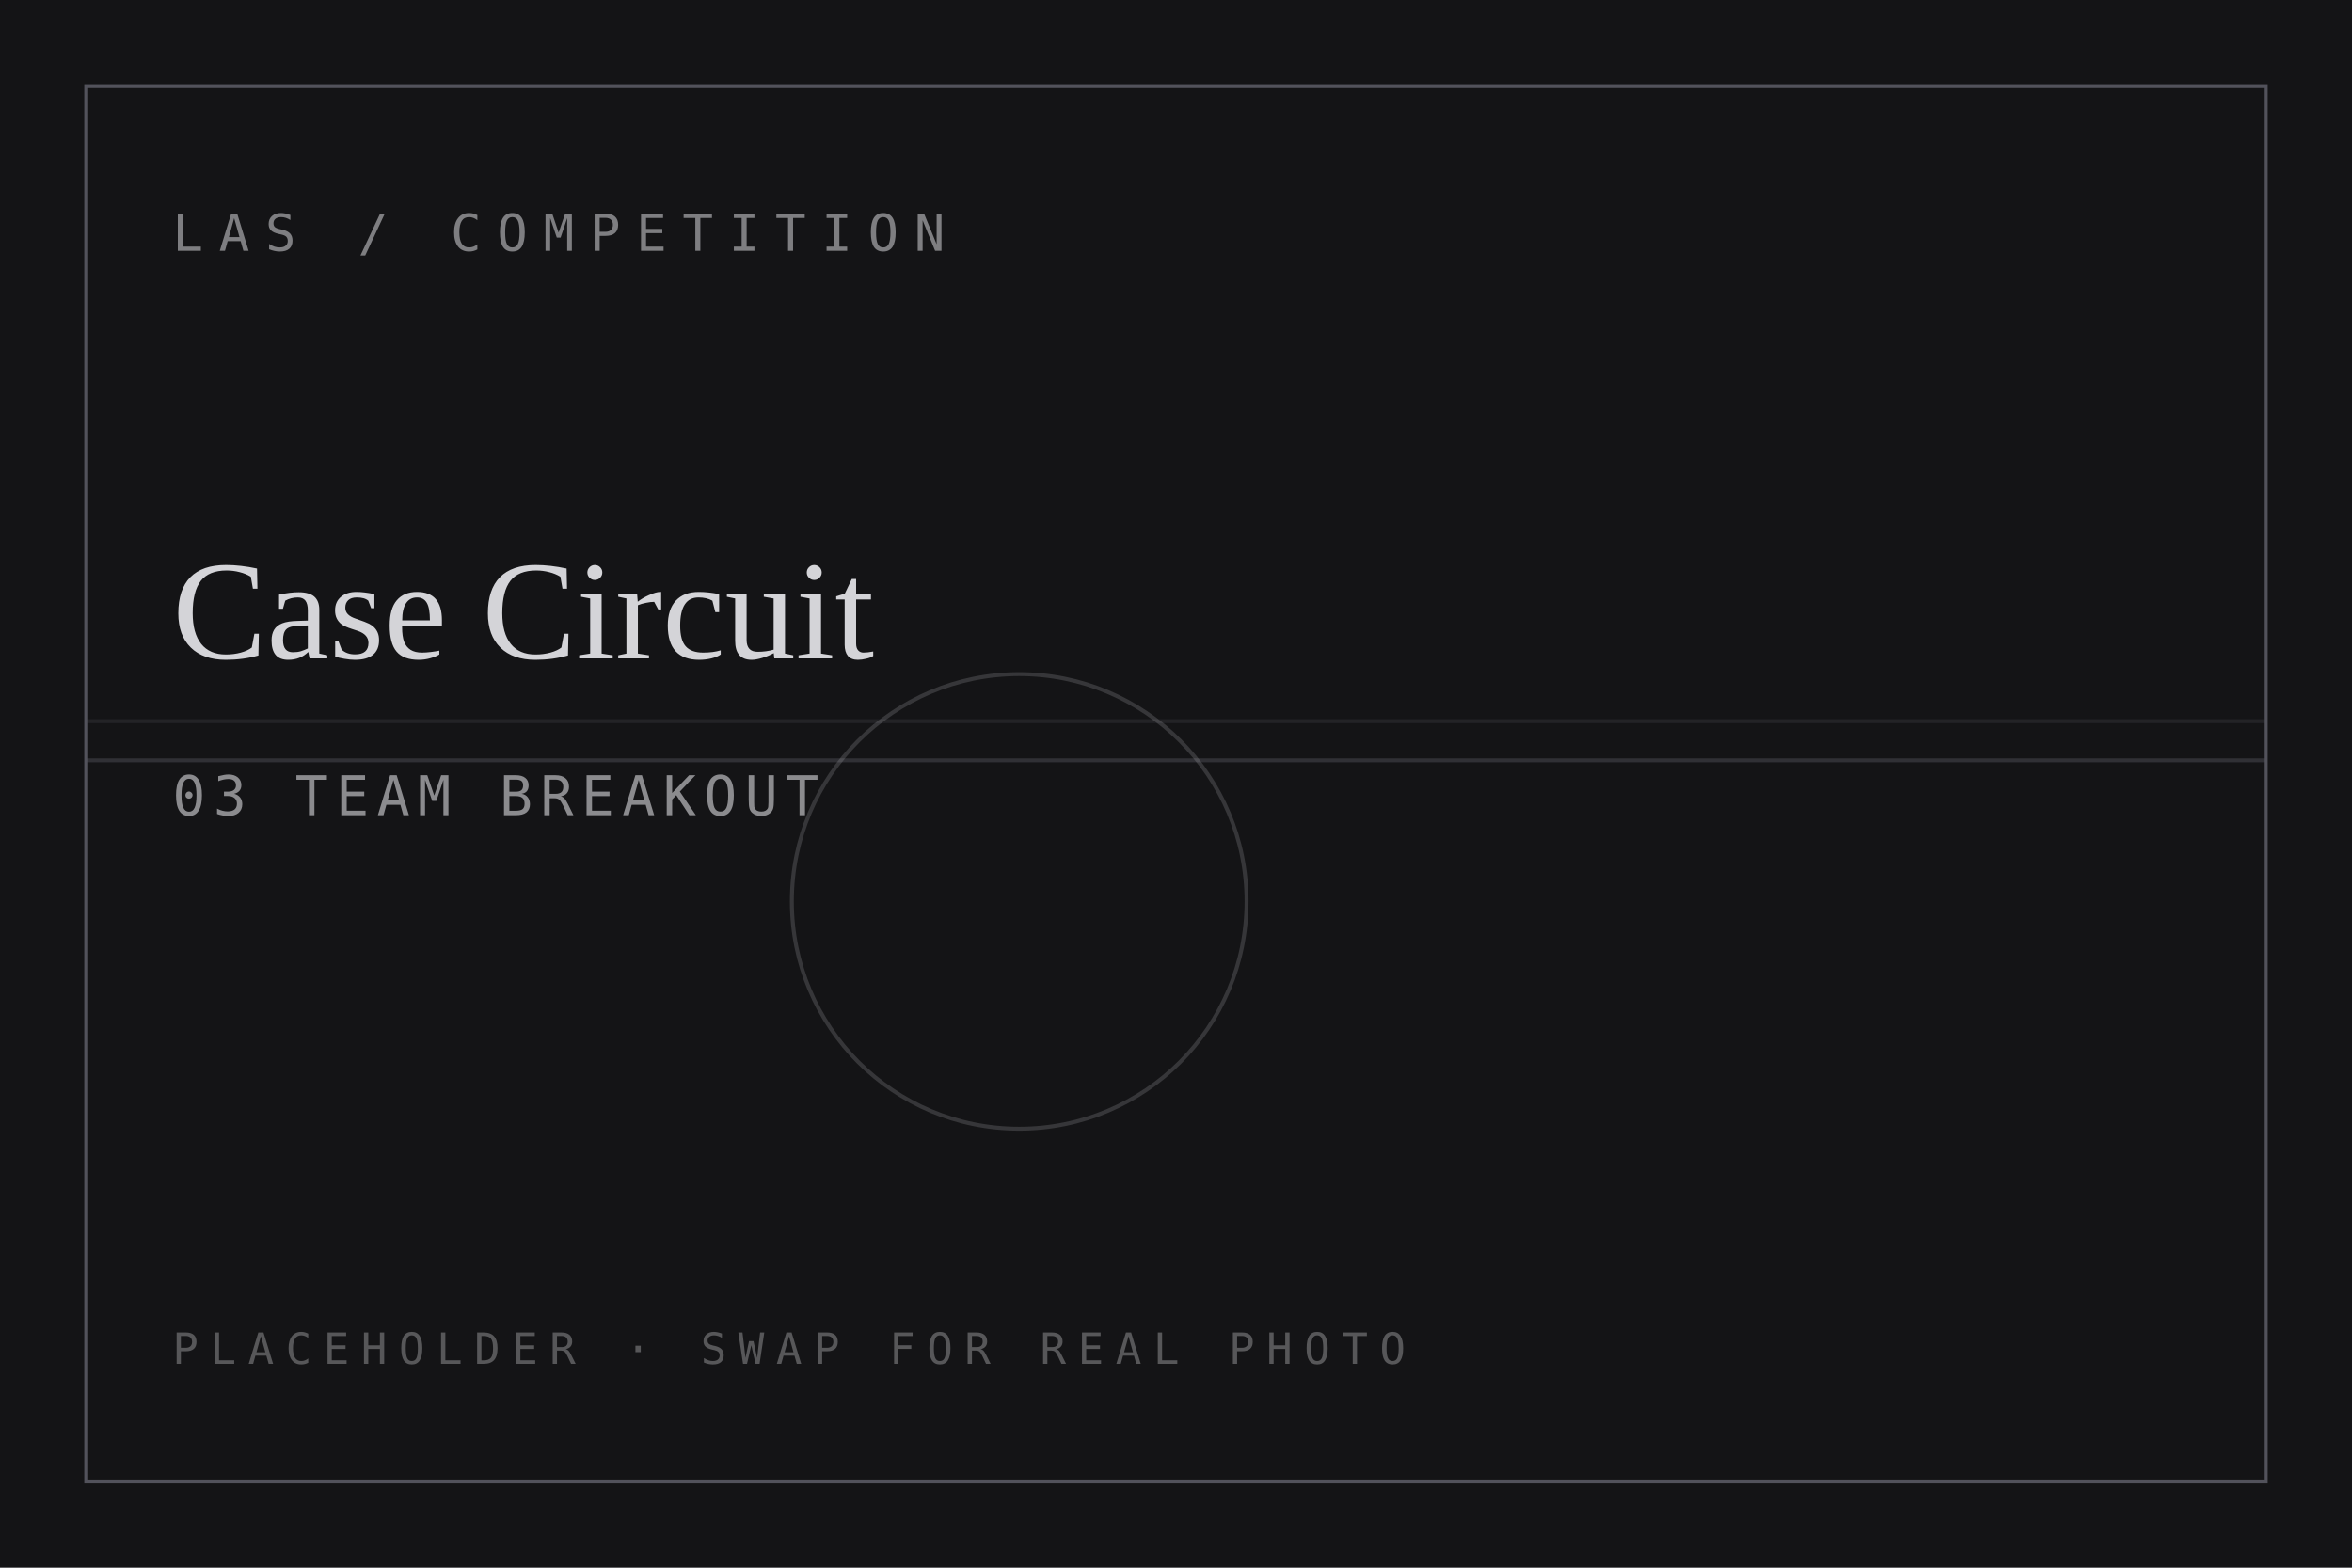
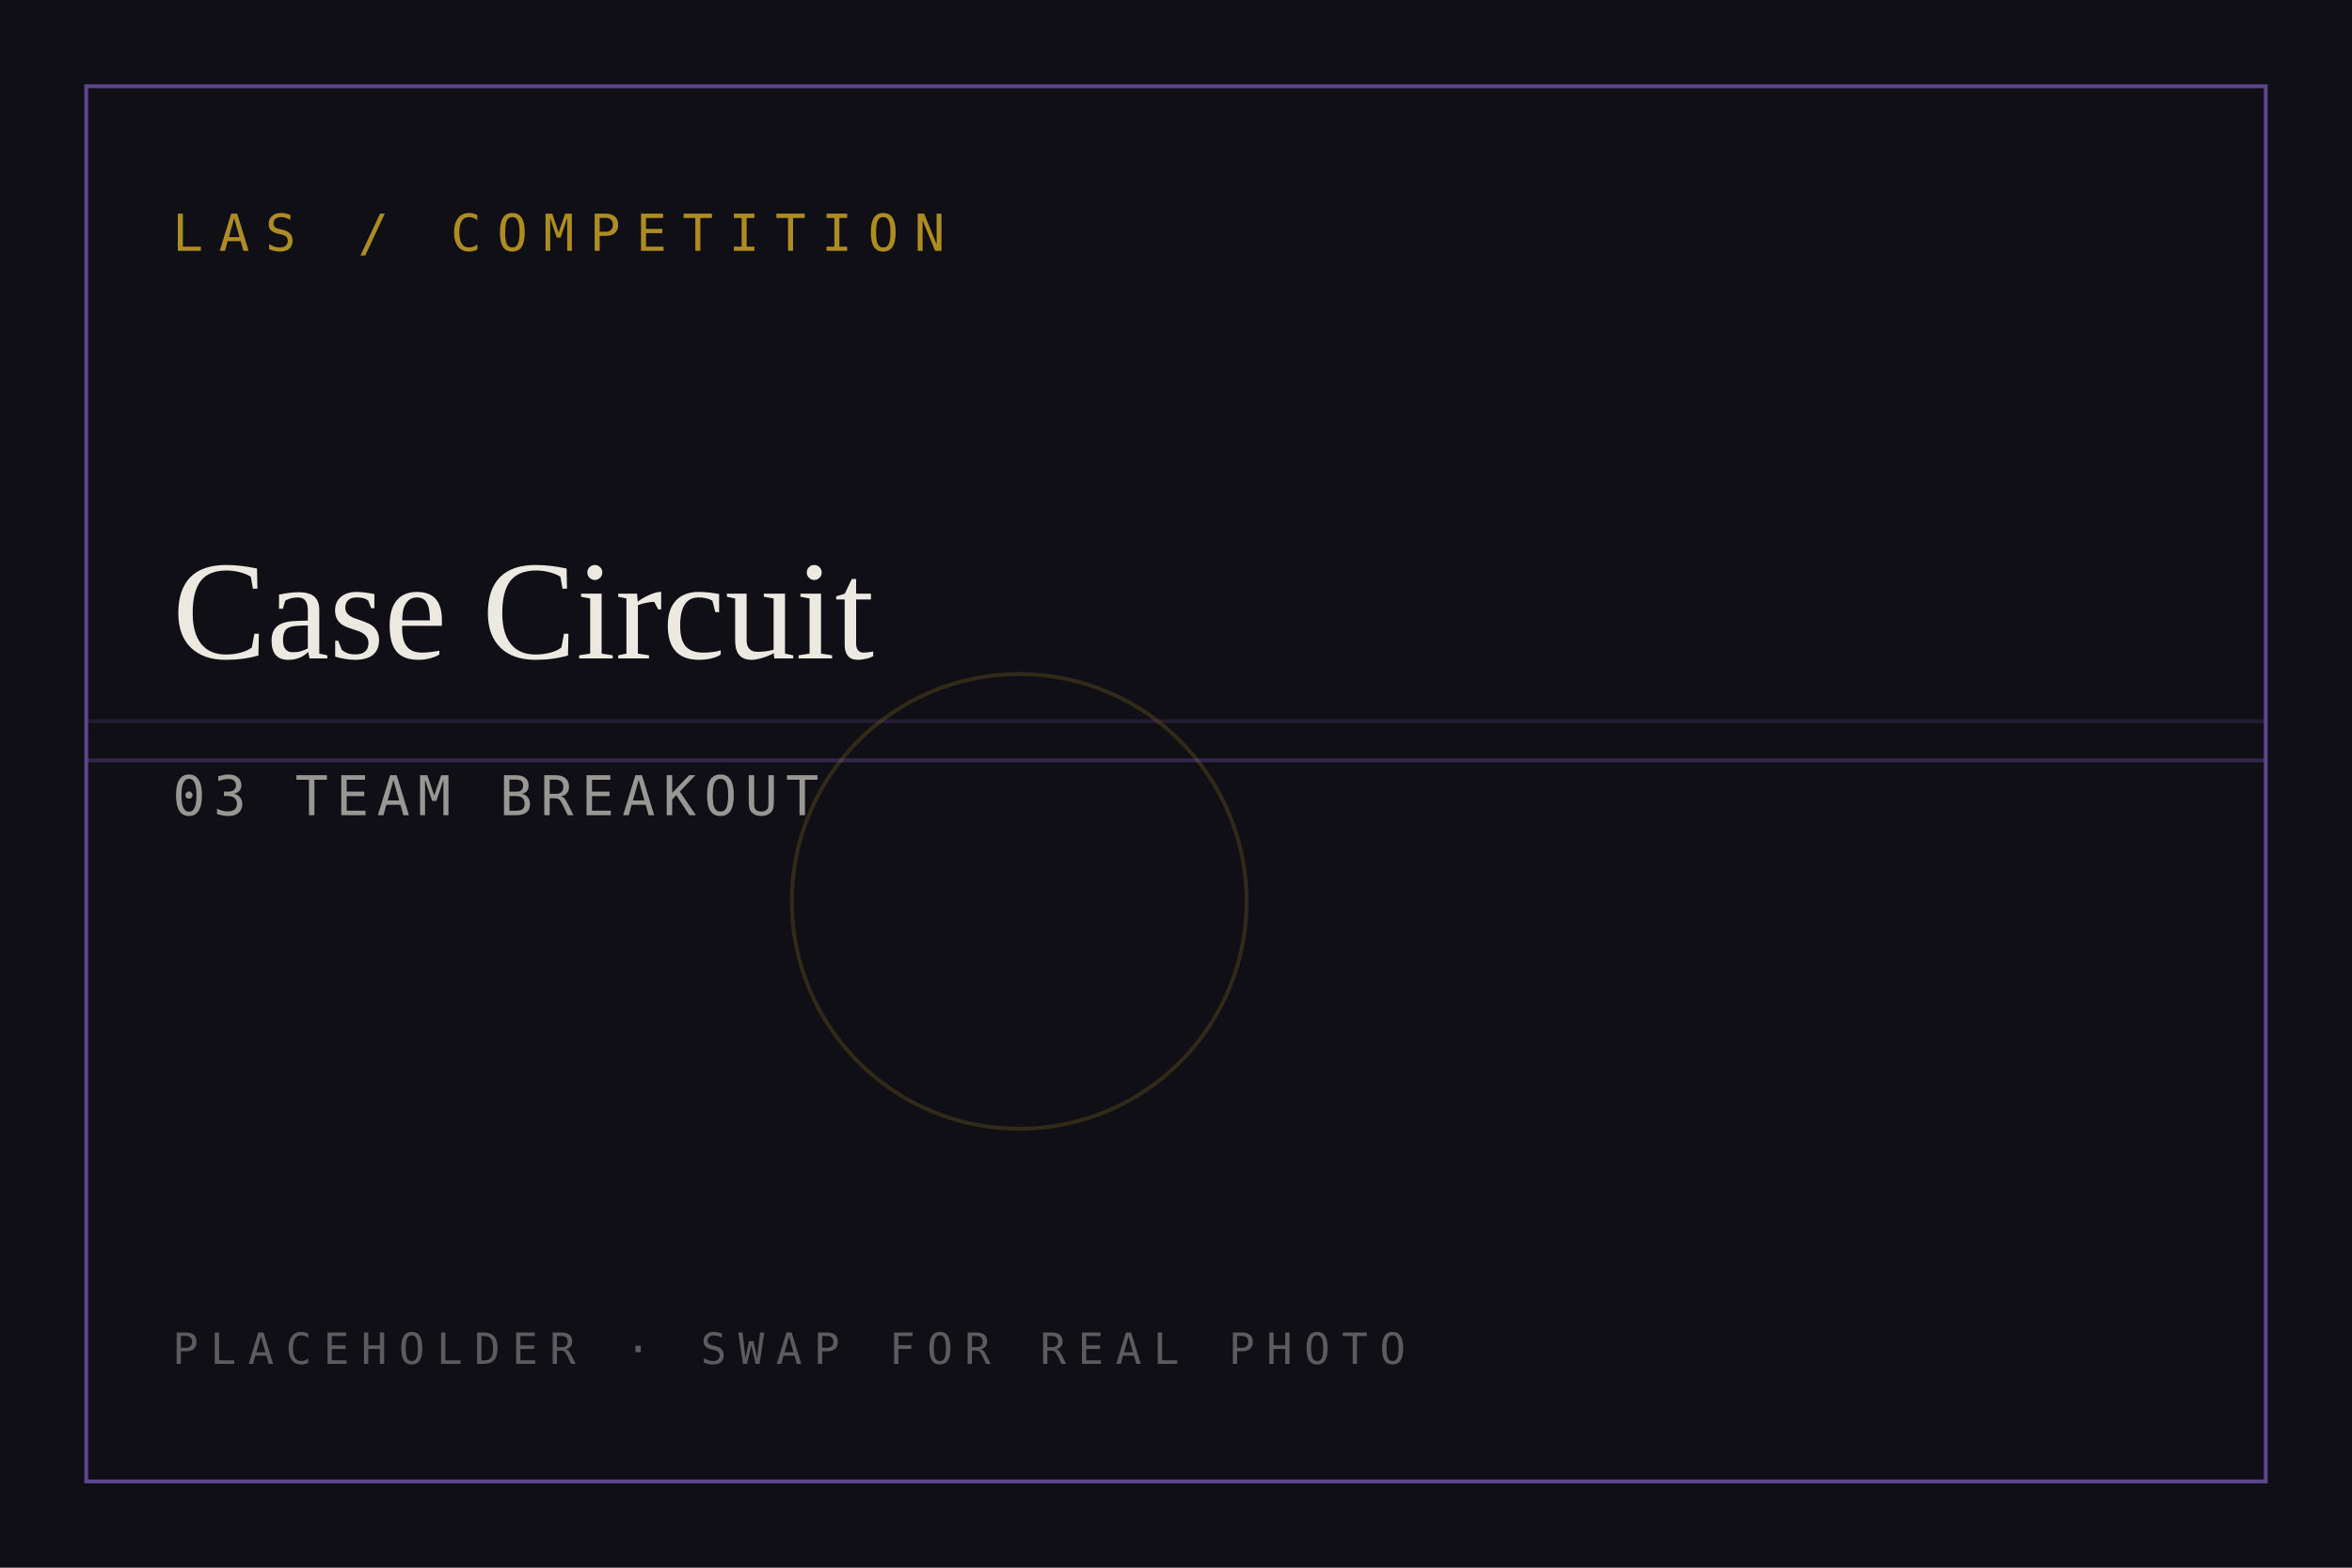
<svg xmlns="http://www.w3.org/2000/svg" width="600" height="400" viewBox="0 0 600 400" role="img" aria-label="Case Circuit Team breakout">
-   <rect width="600" height="400" fill="#141416" />
-   <rect x="22" y="22" width="556" height="356" fill="none" stroke="#52525b" stroke-width="1" />
-   <path d="M22 194 H578" stroke="#52525b" stroke-opacity="0.45" />
-   <path d="M22 184 H578" stroke="#52525b" stroke-opacity="0.25" />
-   <circle cx="260" cy="230" r="58" fill="none" stroke="#d4d4d8" stroke-opacity="0.18" />
-   <text x="44" y="64" fill="#d4d4d8" fill-opacity="0.55" font-family="ui-monospace, SFMono-Regular, Menlo, monospace" font-size="13" letter-spacing="4">LAS / COMPETITION</text>
-   <text x="44" y="168" fill="#d4d4d8" font-family="Georgia, 'Times New Roman', serif" font-size="36">Case Circuit</text>
-   <text x="44" y="208" fill="#d4d4d8" fill-opacity="0.62" font-family="ui-monospace, SFMono-Regular, Menlo, monospace" font-size="14" letter-spacing="2">03  TEAM BREAKOUT</text>
-   <text x="44" y="348" fill="#d4d4d8" fill-opacity="0.35" font-family="ui-monospace, SFMono-Regular, Menlo, monospace" font-size="11" letter-spacing="3">PLACEHOLDER  ·  SWAP FOR REAL PHOTO</text>
+   <rect width="600" height="400" fill="#100f16" />
+   <rect x="22" y="22" width="556" height="356" fill="none" stroke="#5c4588" stroke-width="1" />
+   <path d="M22 194 H578" stroke="#5c4588" stroke-opacity="0.45" />
+   <path d="M22 184 H578" stroke="#5c4588" stroke-opacity="0.25" />
+   <circle cx="260" cy="230" r="58" fill="none" stroke="#c9a227" stroke-opacity="0.18" />
+   <text x="44" y="64" fill="#c9a227" fill-opacity="0.85" font-family="ui-monospace, SFMono-Regular, Menlo, monospace" font-size="13" letter-spacing="4">LAS / COMPETITION</text>
+   <text x="44" y="168" fill="#ece9e2" font-family="Georgia, 'Times New Roman', serif" font-size="36">Case Circuit</text>
+   <text x="44" y="208" fill="#ece9e2" fill-opacity="0.62" font-family="ui-monospace, SFMono-Regular, Menlo, monospace" font-size="14" letter-spacing="2">03  TEAM BREAKOUT</text>
+   <text x="44" y="348" fill="#ece9e2" fill-opacity="0.35" font-family="ui-monospace, SFMono-Regular, Menlo, monospace" font-size="11" letter-spacing="3">PLACEHOLDER  ·  SWAP FOR REAL PHOTO</text>
</svg>
